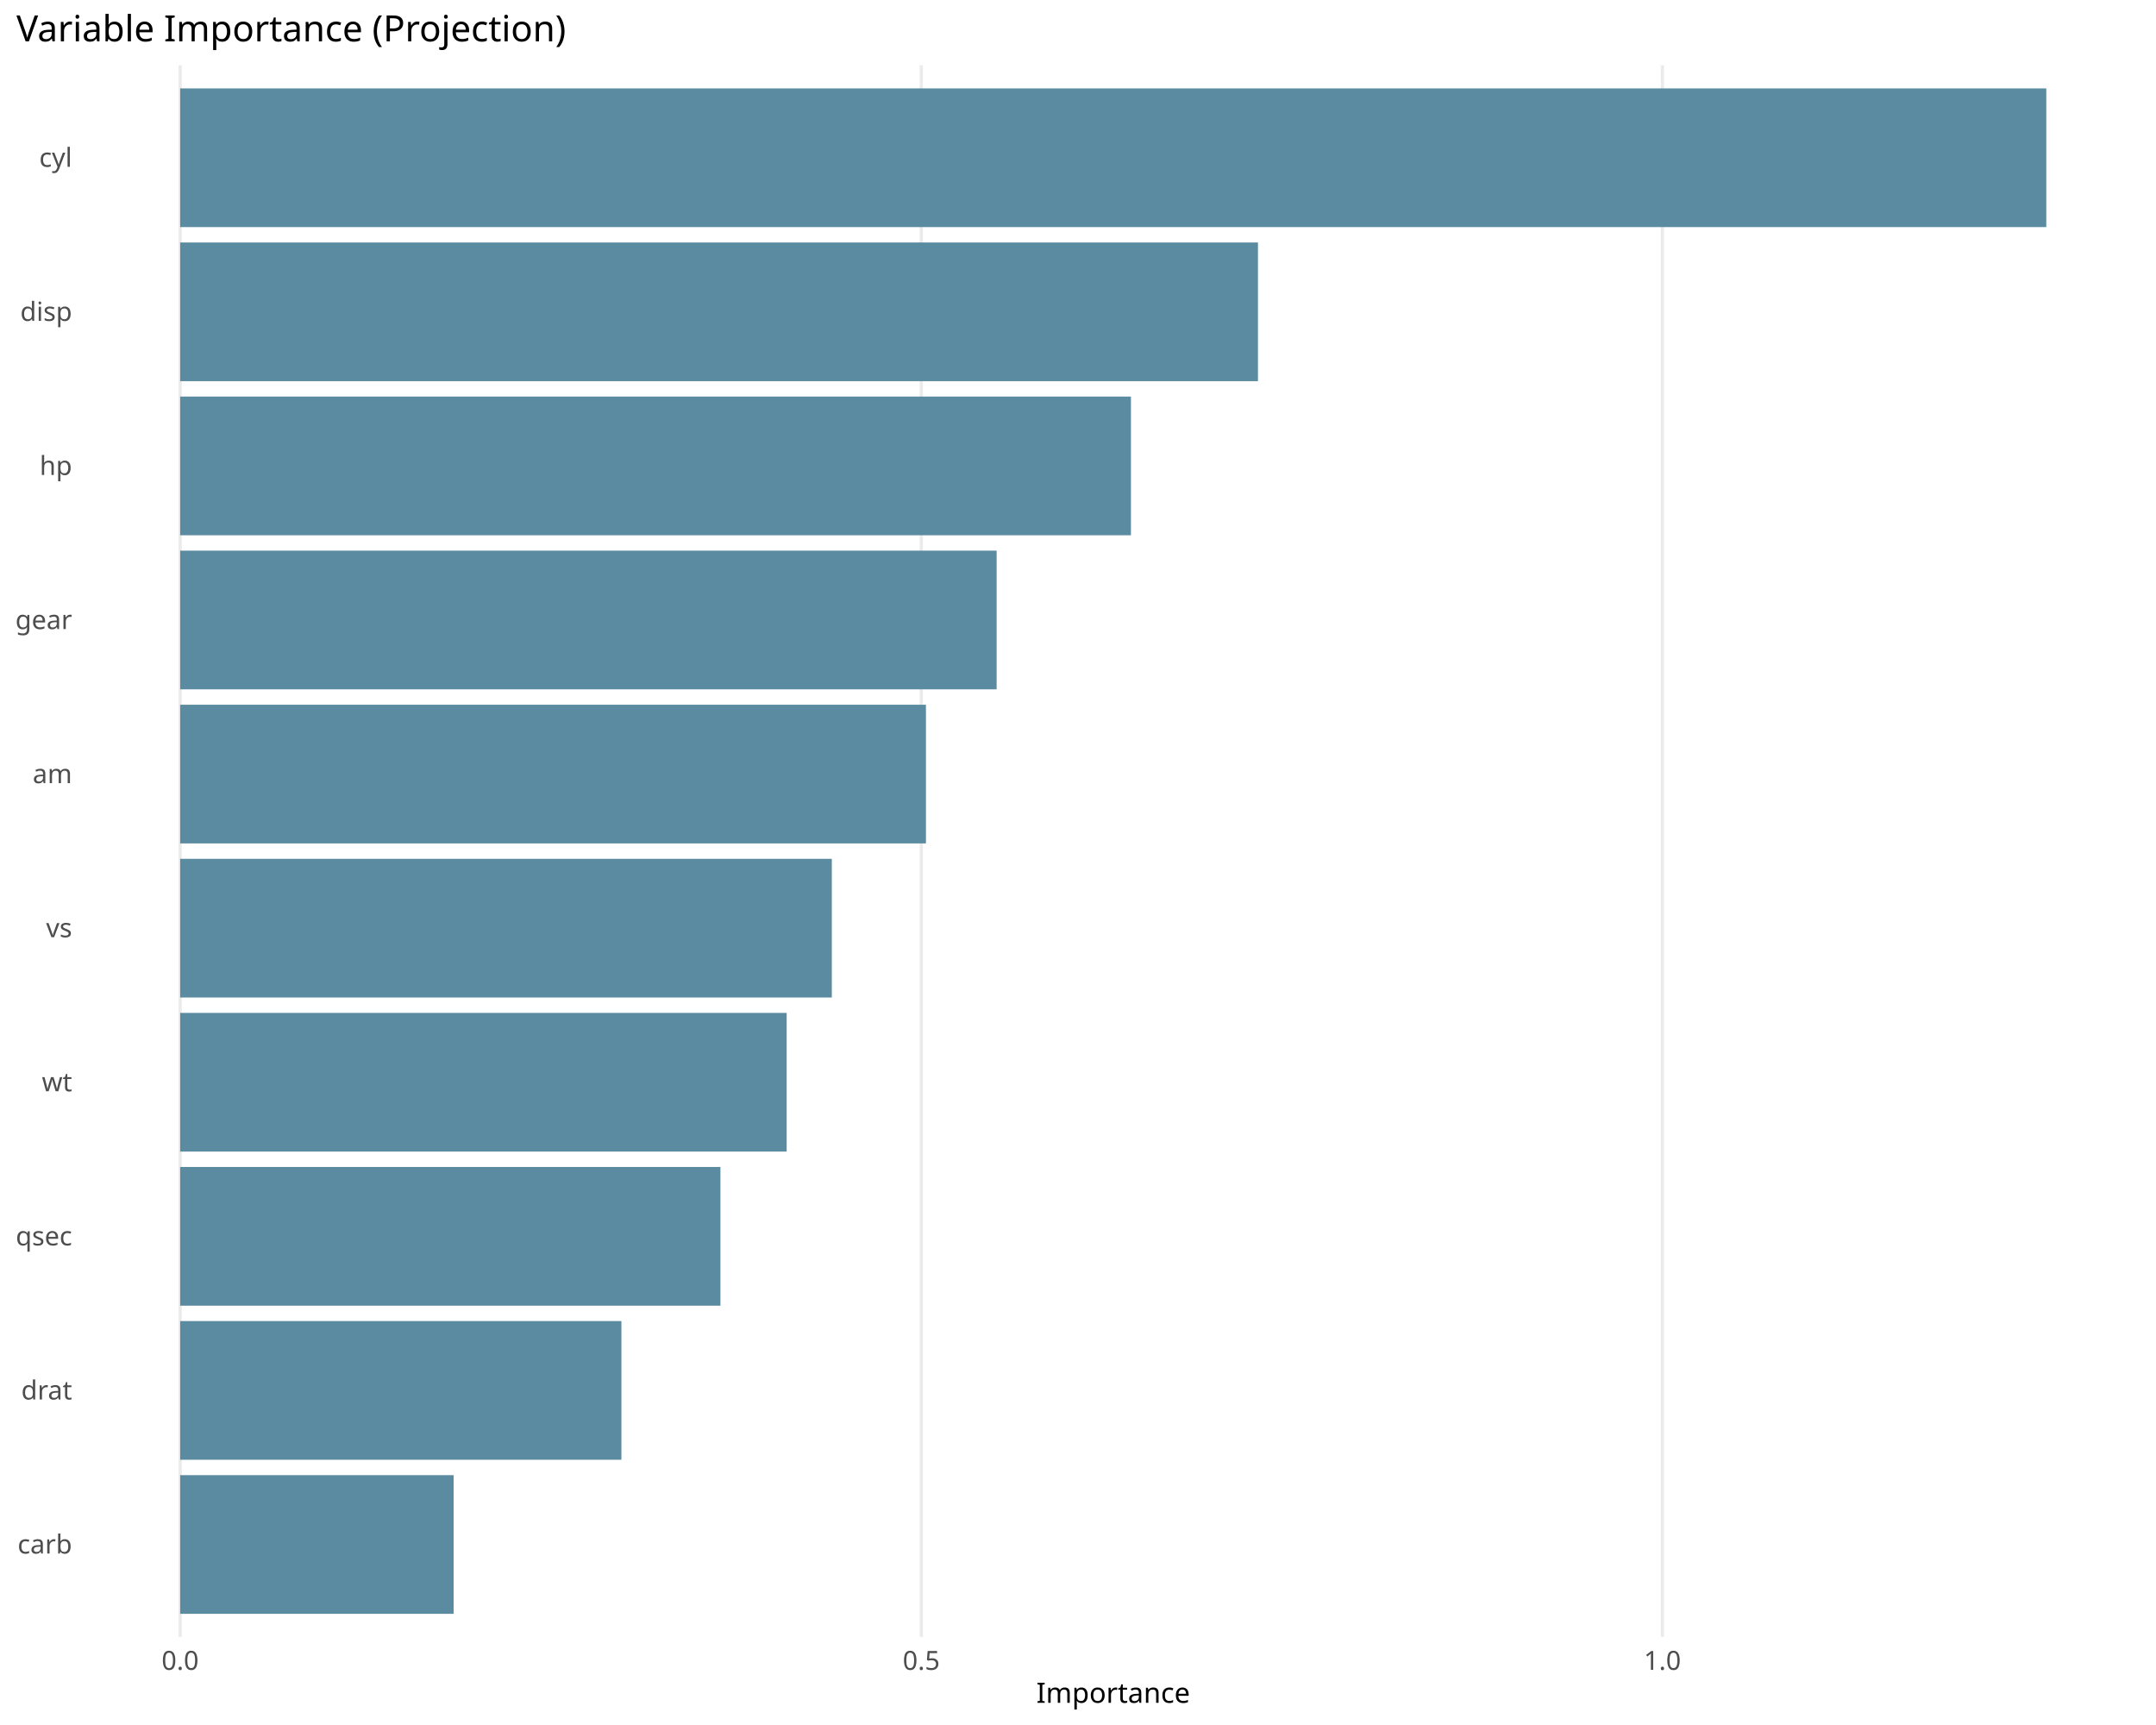
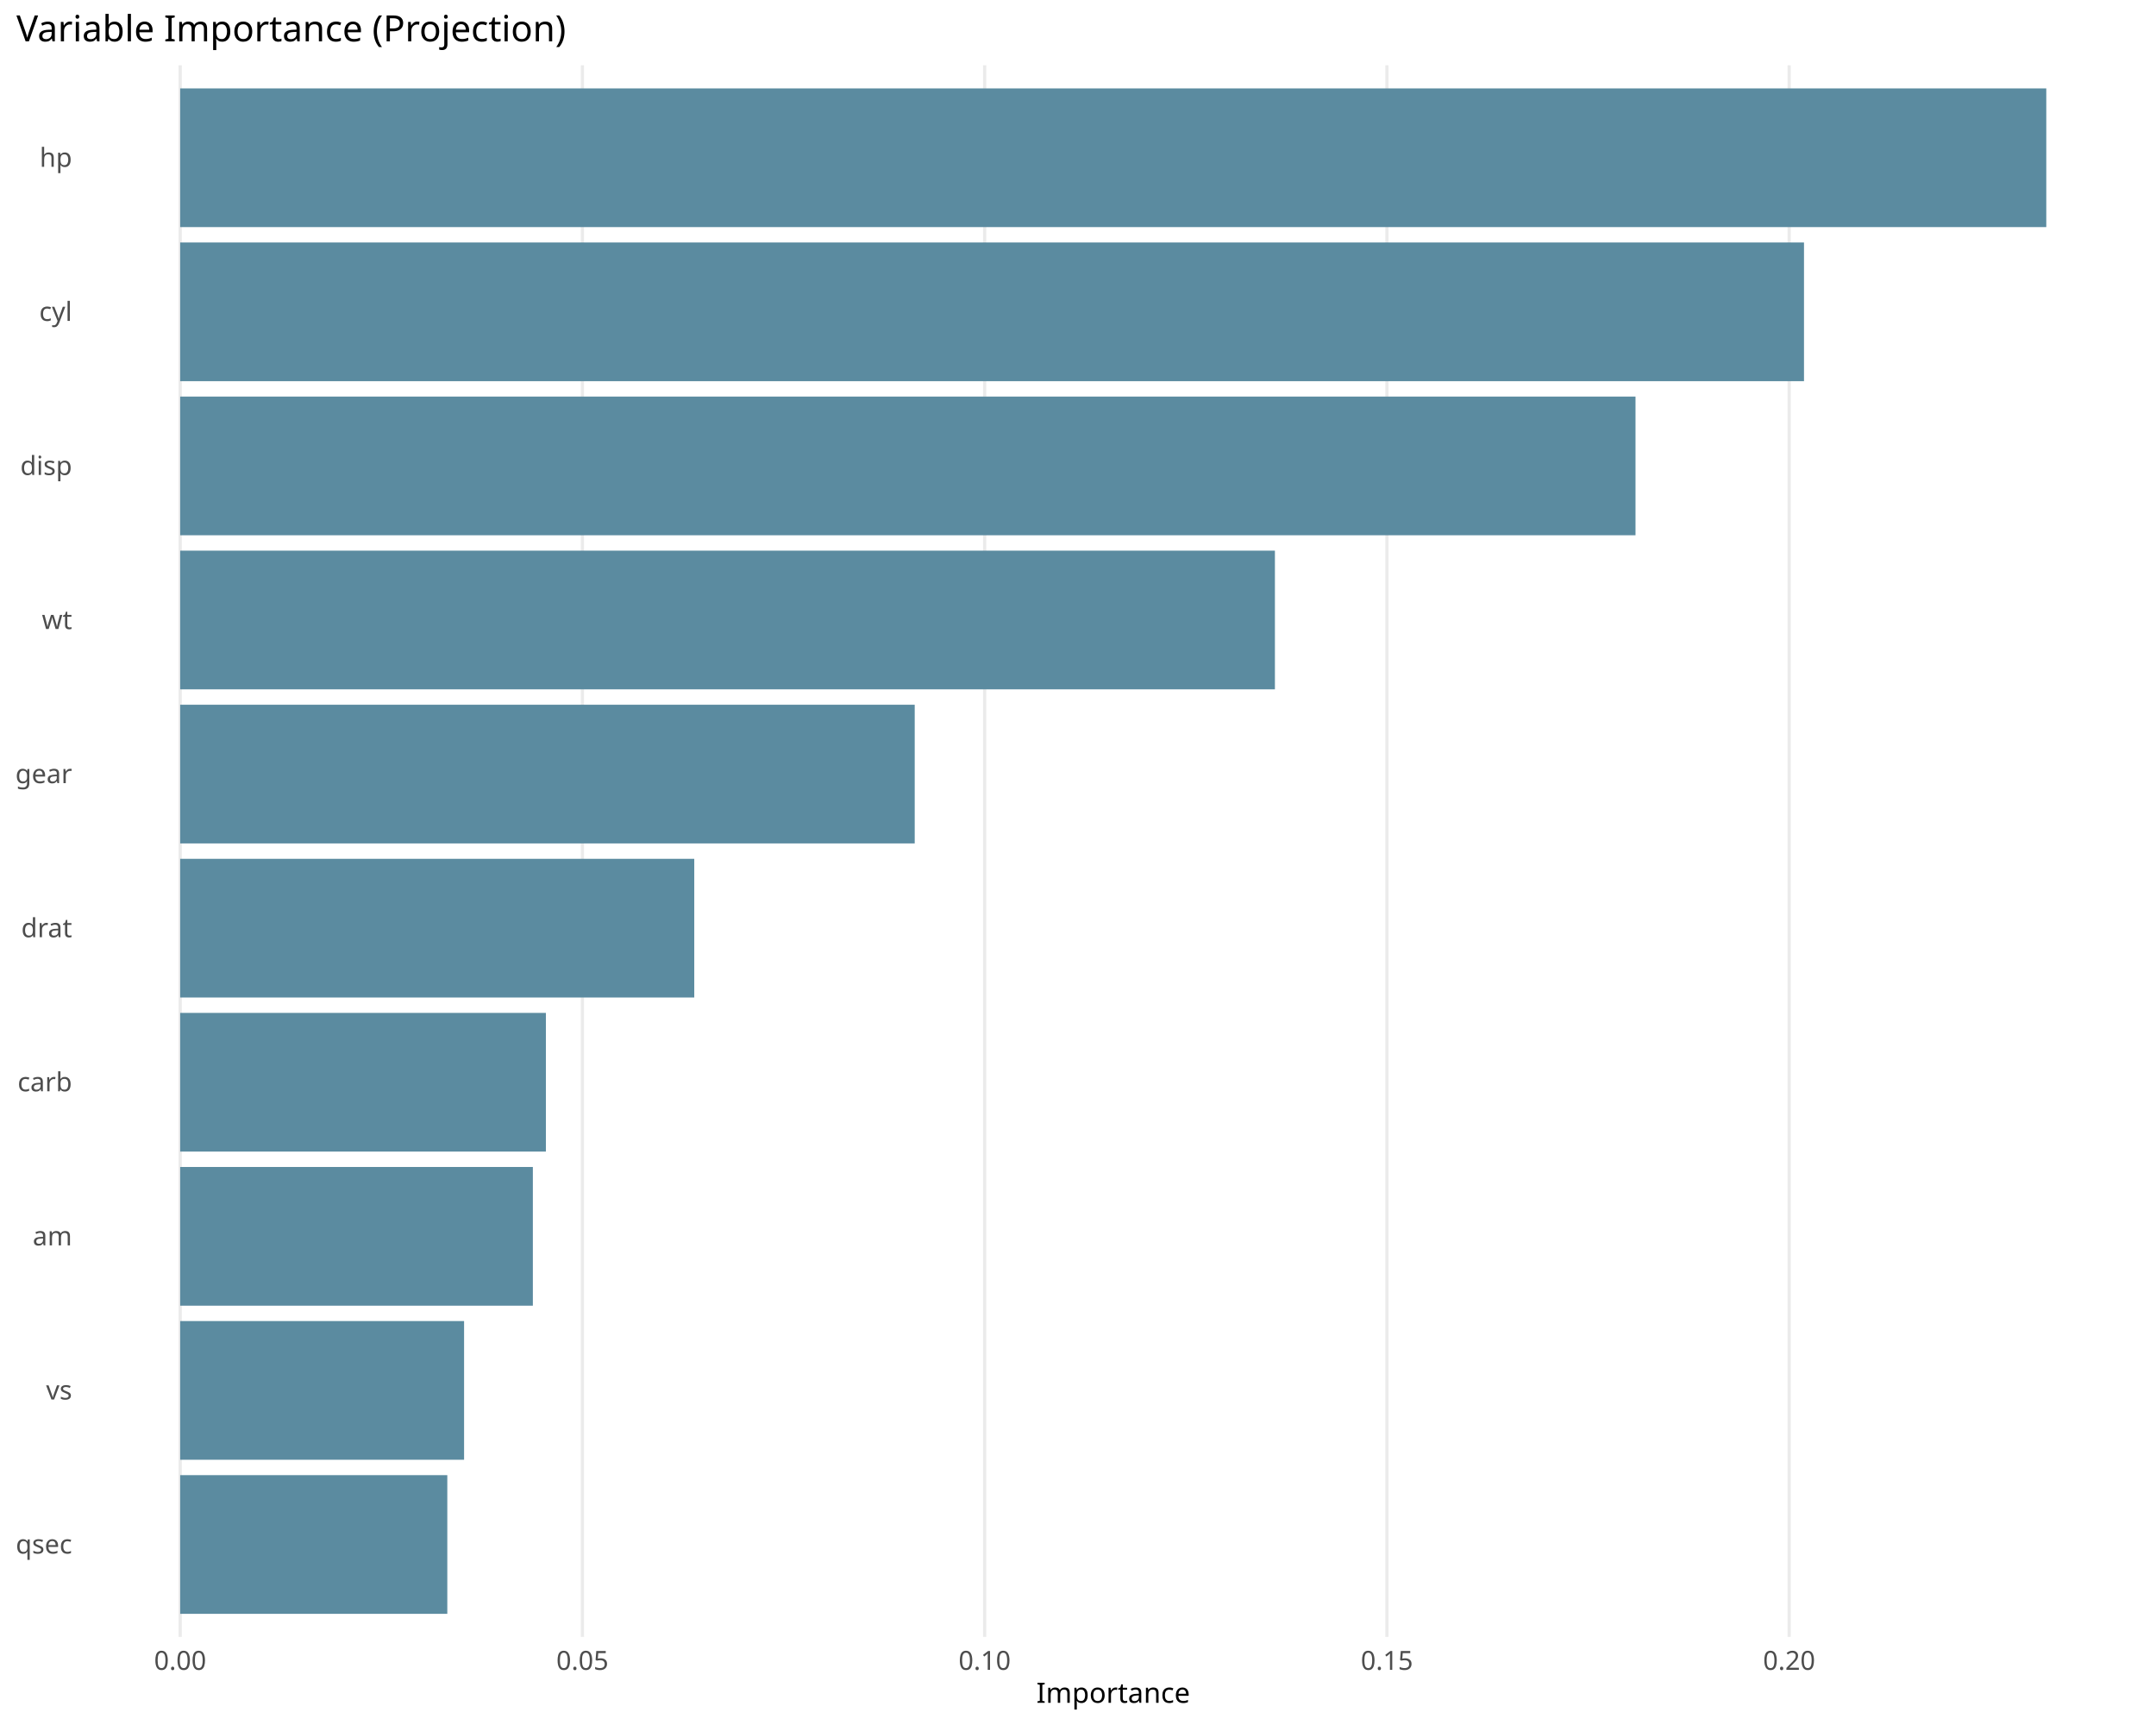
<svg xmlns="http://www.w3.org/2000/svg" class="svglite" data-engine-version="2.0" width="720.00pt" height="576.00pt" viewBox="0 0 720.00 576.00">
  <defs>
    <style type="text/css">
    .svglite line, .svglite polyline, .svglite polygon, .svglite path, .svglite rect, .svglite circle {
      fill: none;
      stroke: #000000;
      stroke-linecap: round;
      stroke-linejoin: round;
      stroke-miterlimit: 10.00;
    }
  </style>
  </defs>
  <rect width="100%" height="100%" style="stroke: none; fill: #FFFFFF;" />
  <defs>
    <clipPath id="cpMC4wMHw3MjAuMDB8MC4wMHw1NzYuMDA=">
      <rect x="0.00" y="0.00" width="720.00" height="576.00" />
    </clipPath>
  </defs>
  <g clip-path="url(#cpMC4wMHw3MjAuMDB8MC4wMHw1NzYuMDA=)">
</g>
  <defs>
    <clipPath id="cpMjkuMDF8NzE0LjUyfDIxLjgwfDU0Ni41OQ==">
      <rect x="29.01" y="21.80" width="685.51" height="524.79" />
    </clipPath>
  </defs>
  <g clip-path="url(#cpMjkuMDF8NzE0LjUyfDIxLjgwfDU0Ni41OQ==)">
    <polyline points="60.17,546.59 60.17,21.80 " style="stroke-width: 1.07; stroke: #EBEBEB; stroke-linecap: butt;" />
-     <polyline points="307.67,546.59 307.67,21.80 " style="stroke-width: 1.07; stroke: #EBEBEB; stroke-linecap: butt;" />
-     <polyline points="555.17,546.59 555.17,21.80 " style="stroke-width: 1.07; stroke: #EBEBEB; stroke-linecap: butt;" />
+     <polyline points="194.50,546.59 194.50,21.80 " style="stroke-width: 1.07; stroke: #EBEBEB; stroke-linecap: butt;" />
+     <polyline points="328.83,546.59 328.83,21.80 " style="stroke-width: 1.07; stroke: #EBEBEB; stroke-linecap: butt;" />
+     <polyline points="463.16,546.59 463.16,21.80 " style="stroke-width: 1.07; stroke: #EBEBEB; stroke-linecap: butt;" />
+     <polyline points="597.49,546.59 597.49,21.80 " style="stroke-width: 1.07; stroke: #EBEBEB; stroke-linecap: butt;" />
+     <rect x="60.17" y="80.97" width="542.28" height="46.31" style="stroke-width: 1.07; stroke: none; stroke-linecap: butt; stroke-linejoin: miter; fill: #5B8BA0;" />
+     <rect x="60.17" y="132.42" width="486.01" height="46.31" style="stroke-width: 1.07; stroke: none; stroke-linecap: butt; stroke-linejoin: miter; fill: #5B8BA0;" />
    <rect x="60.17" y="29.52" width="623.19" height="46.31" style="stroke-width: 1.07; stroke: none; stroke-linecap: butt; stroke-linejoin: miter; fill: #5B8BA0;" />
-     <rect x="60.17" y="80.97" width="359.93" height="46.31" style="stroke-width: 1.07; stroke: none; stroke-linecap: butt; stroke-linejoin: miter; fill: #5B8BA0;" />
-     <rect x="60.17" y="132.42" width="317.51" height="46.31" style="stroke-width: 1.07; stroke: none; stroke-linecap: butt; stroke-linejoin: miter; fill: #5B8BA0;" />
-     <rect x="60.17" y="441.12" width="147.35" height="46.31" style="stroke-width: 1.07; stroke: none; stroke-linecap: butt; stroke-linejoin: miter; fill: #5B8BA0;" />
-     <rect x="60.17" y="338.22" width="202.54" height="46.31" style="stroke-width: 1.07; stroke: none; stroke-linecap: butt; stroke-linejoin: miter; fill: #5B8BA0;" />
-     <rect x="60.17" y="389.67" width="180.42" height="46.31" style="stroke-width: 1.07; stroke: none; stroke-linecap: butt; stroke-linejoin: miter; fill: #5B8BA0;" />
-     <rect x="60.17" y="286.77" width="217.62" height="46.31" style="stroke-width: 1.07; stroke: none; stroke-linecap: butt; stroke-linejoin: miter; fill: #5B8BA0;" />
-     <rect x="60.17" y="235.32" width="249.05" height="46.31" style="stroke-width: 1.07; stroke: none; stroke-linecap: butt; stroke-linejoin: miter; fill: #5B8BA0;" />
-     <rect x="60.17" y="183.87" width="272.66" height="46.31" style="stroke-width: 1.07; stroke: none; stroke-linecap: butt; stroke-linejoin: miter; fill: #5B8BA0;" />
-     <rect x="60.17" y="492.57" width="91.32" height="46.31" style="stroke-width: 1.07; stroke: none; stroke-linecap: butt; stroke-linejoin: miter; fill: #5B8BA0;" />
+     <rect x="60.17" y="286.77" width="171.68" height="46.31" style="stroke-width: 1.07; stroke: none; stroke-linecap: butt; stroke-linejoin: miter; fill: #5B8BA0;" />
+     <rect x="60.17" y="183.87" width="365.59" height="46.31" style="stroke-width: 1.07; stroke: none; stroke-linecap: butt; stroke-linejoin: miter; fill: #5B8BA0;" />
+     <rect x="60.17" y="492.57" width="89.21" height="46.31" style="stroke-width: 1.07; stroke: none; stroke-linecap: butt; stroke-linejoin: miter; fill: #5B8BA0;" />
+     <rect x="60.17" y="441.12" width="94.81" height="46.31" style="stroke-width: 1.07; stroke: none; stroke-linecap: butt; stroke-linejoin: miter; fill: #5B8BA0;" />
+     <rect x="60.17" y="389.67" width="117.78" height="46.31" style="stroke-width: 1.07; stroke: none; stroke-linecap: butt; stroke-linejoin: miter; fill: #5B8BA0;" />
+     <rect x="60.17" y="235.32" width="245.30" height="46.31" style="stroke-width: 1.07; stroke: none; stroke-linecap: butt; stroke-linejoin: miter; fill: #5B8BA0;" />
+     <rect x="60.17" y="338.22" width="122.13" height="46.31" style="stroke-width: 1.07; stroke: none; stroke-linecap: butt; stroke-linejoin: miter; fill: #5B8BA0;" />
  </g>
  <g clip-path="url(#cpMC4wMHw3MjAuMDB8MC4wMHw1NzYuMDA=)">
-     <text x="24.08" y="518.75" text-anchor="end" style="font-size: 8.80px; fill: #4D4D4D; font-family: sans;" textLength="17.12px" lengthAdjust="spacingAndGlyphs">carb</text>
-     <text x="24.08" y="467.30" text-anchor="end" style="font-size: 8.80px; fill: #4D4D4D; font-family: sans;" textLength="15.16px" lengthAdjust="spacingAndGlyphs">drat</text>
-     <text x="24.08" y="415.85" text-anchor="end" style="font-size: 8.80px; fill: #4D4D4D; font-family: sans;" textLength="18.60px" lengthAdjust="spacingAndGlyphs">qsec</text>
-     <text x="24.08" y="364.40" text-anchor="end" style="font-size: 8.80px; fill: #4D4D4D; font-family: sans;" textLength="8.80px" lengthAdjust="spacingAndGlyphs">wt</text>
-     <text x="24.08" y="312.95" text-anchor="end" style="font-size: 8.80px; fill: #4D4D4D; font-family: sans;" textLength="8.81px" lengthAdjust="spacingAndGlyphs">vs</text>
-     <text x="24.08" y="261.50" text-anchor="end" style="font-size: 8.80px; fill: #4D4D4D; font-family: sans;" textLength="12.23px" lengthAdjust="spacingAndGlyphs">am</text>
-     <text x="24.08" y="210.05" text-anchor="end" style="font-size: 8.80px; fill: #4D4D4D; font-family: sans;" textLength="17.61px" lengthAdjust="spacingAndGlyphs">gear</text>
-     <text x="24.08" y="158.60" text-anchor="end" style="font-size: 8.80px; fill: #4D4D4D; font-family: sans;" textLength="9.79px" lengthAdjust="spacingAndGlyphs">hp</text>
-     <text x="24.08" y="107.15" text-anchor="end" style="font-size: 8.80px; fill: #4D4D4D; font-family: sans;" textLength="16.15px" lengthAdjust="spacingAndGlyphs">disp</text>
-     <text x="24.08" y="55.70" text-anchor="end" style="font-size: 8.80px; fill: #4D4D4D; font-family: sans;" textLength="10.76px" lengthAdjust="spacingAndGlyphs">cyl</text>
-     <text x="60.17" y="557.58" text-anchor="middle" style="font-size: 8.80px; fill: #4D4D4D; font-family: sans;" textLength="12.23px" lengthAdjust="spacingAndGlyphs">0.0</text>
-     <text x="307.67" y="557.58" text-anchor="middle" style="font-size: 8.80px; fill: #4D4D4D; font-family: sans;" textLength="12.23px" lengthAdjust="spacingAndGlyphs">0.5</text>
-     <text x="555.17" y="557.58" text-anchor="middle" style="font-size: 8.80px; fill: #4D4D4D; font-family: sans;" textLength="12.23px" lengthAdjust="spacingAndGlyphs">1.0</text>
+     <text x="24.08" y="518.75" text-anchor="end" style="font-size: 8.80px; fill: #4D4D4D; font-family: sans;" textLength="18.60px" lengthAdjust="spacingAndGlyphs">qsec</text>
+     <text x="24.08" y="467.30" text-anchor="end" style="font-size: 8.80px; fill: #4D4D4D; font-family: sans;" textLength="8.81px" lengthAdjust="spacingAndGlyphs">vs</text>
+     <text x="24.08" y="415.85" text-anchor="end" style="font-size: 8.80px; fill: #4D4D4D; font-family: sans;" textLength="12.23px" lengthAdjust="spacingAndGlyphs">am</text>
+     <text x="24.08" y="364.40" text-anchor="end" style="font-size: 8.80px; fill: #4D4D4D; font-family: sans;" textLength="17.12px" lengthAdjust="spacingAndGlyphs">carb</text>
+     <text x="24.08" y="312.95" text-anchor="end" style="font-size: 8.80px; fill: #4D4D4D; font-family: sans;" textLength="15.16px" lengthAdjust="spacingAndGlyphs">drat</text>
+     <text x="24.08" y="261.50" text-anchor="end" style="font-size: 8.80px; fill: #4D4D4D; font-family: sans;" textLength="17.61px" lengthAdjust="spacingAndGlyphs">gear</text>
+     <text x="24.08" y="210.05" text-anchor="end" style="font-size: 8.80px; fill: #4D4D4D; font-family: sans;" textLength="8.80px" lengthAdjust="spacingAndGlyphs">wt</text>
+     <text x="24.08" y="158.60" text-anchor="end" style="font-size: 8.80px; fill: #4D4D4D; font-family: sans;" textLength="16.15px" lengthAdjust="spacingAndGlyphs">disp</text>
+     <text x="24.08" y="107.15" text-anchor="end" style="font-size: 8.80px; fill: #4D4D4D; font-family: sans;" textLength="10.76px" lengthAdjust="spacingAndGlyphs">cyl</text>
+     <text x="24.08" y="55.70" text-anchor="end" style="font-size: 8.80px; fill: #4D4D4D; font-family: sans;" textLength="9.79px" lengthAdjust="spacingAndGlyphs">hp</text>
+     <text x="60.17" y="557.58" text-anchor="middle" style="font-size: 8.80px; fill: #4D4D4D; font-family: sans;" textLength="17.13px" lengthAdjust="spacingAndGlyphs">0.00</text>
+     <text x="194.50" y="557.58" text-anchor="middle" style="font-size: 8.80px; fill: #4D4D4D; font-family: sans;" textLength="17.13px" lengthAdjust="spacingAndGlyphs">0.05</text>
+     <text x="328.83" y="557.58" text-anchor="middle" style="font-size: 8.80px; fill: #4D4D4D; font-family: sans;" textLength="17.13px" lengthAdjust="spacingAndGlyphs">0.10</text>
+     <text x="463.16" y="557.58" text-anchor="middle" style="font-size: 8.80px; fill: #4D4D4D; font-family: sans;" textLength="17.13px" lengthAdjust="spacingAndGlyphs">0.15</text>
+     <text x="597.49" y="557.58" text-anchor="middle" style="font-size: 8.80px; fill: #4D4D4D; font-family: sans;" textLength="17.13px" lengthAdjust="spacingAndGlyphs">0.20</text>
    <text x="371.76" y="568.58" text-anchor="middle" style="font-size: 9.35px; font-family: sans;" textLength="46.78px" lengthAdjust="spacingAndGlyphs">Importance</text>
    <text x="5.48" y="13.81" style="font-size: 12.10px; font-family: sans;" textLength="173.53px" lengthAdjust="spacingAndGlyphs">Variable Importance (Projection)</text>
  </g>
</svg>
